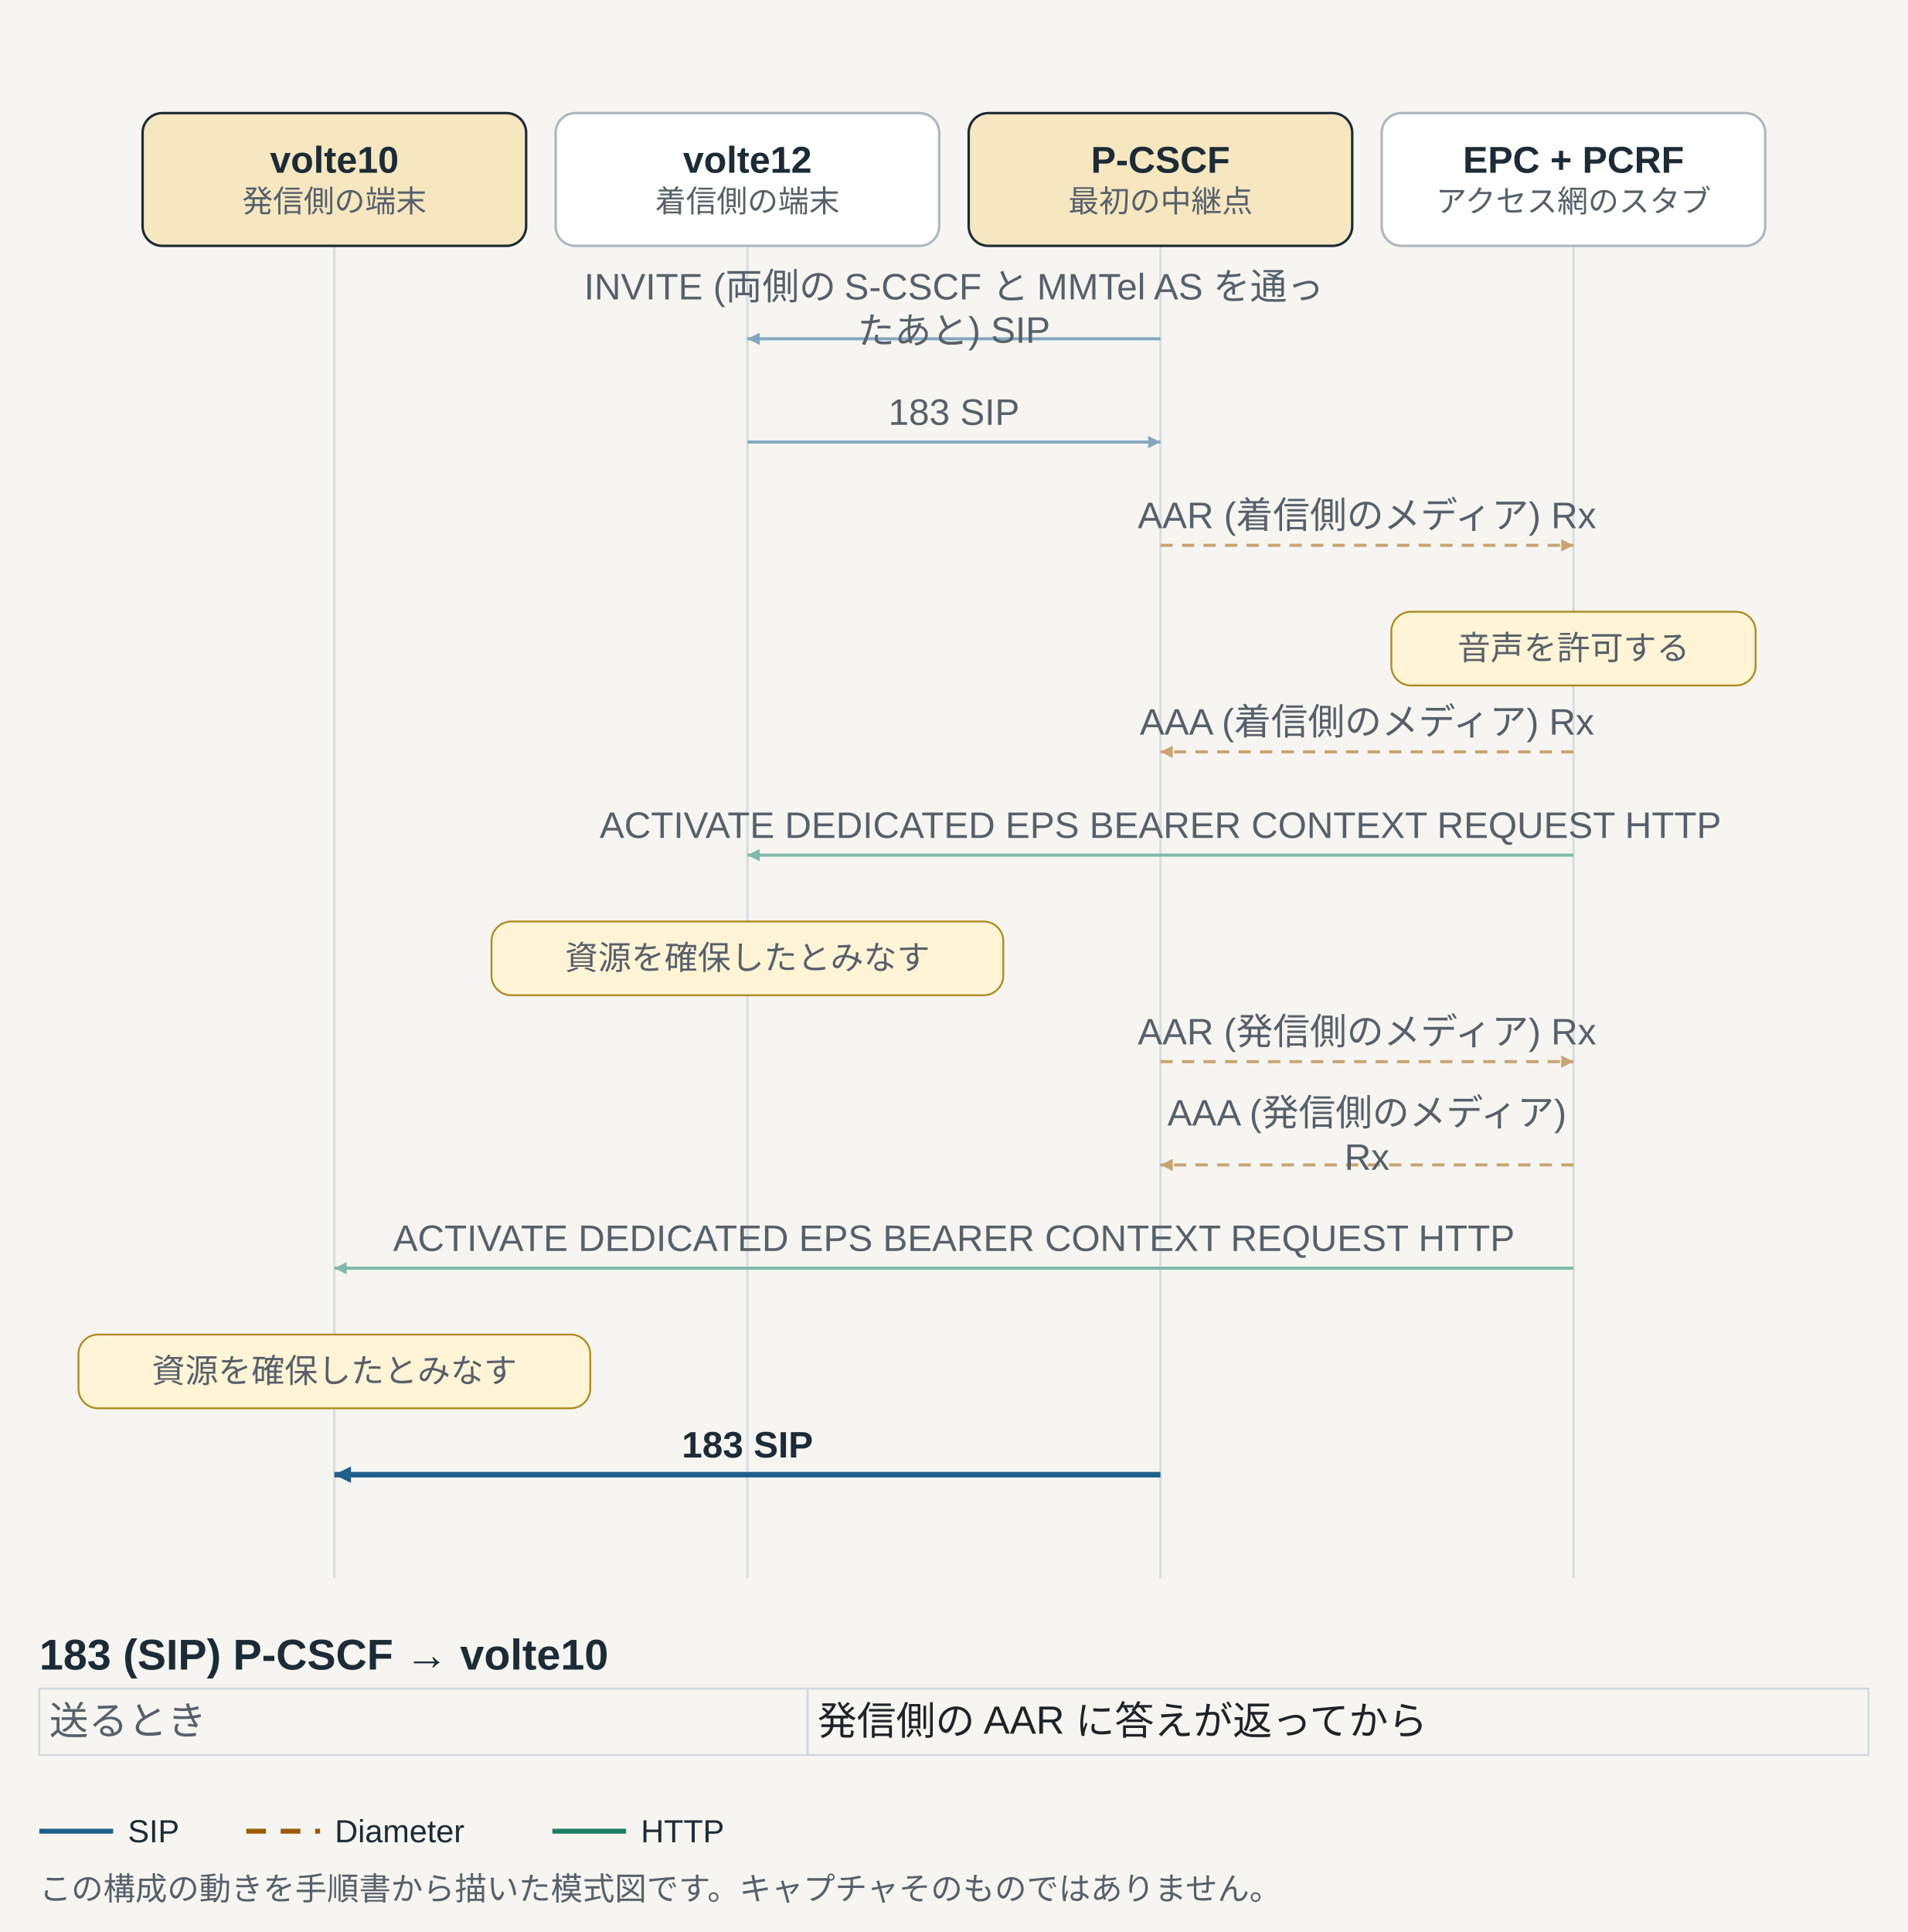
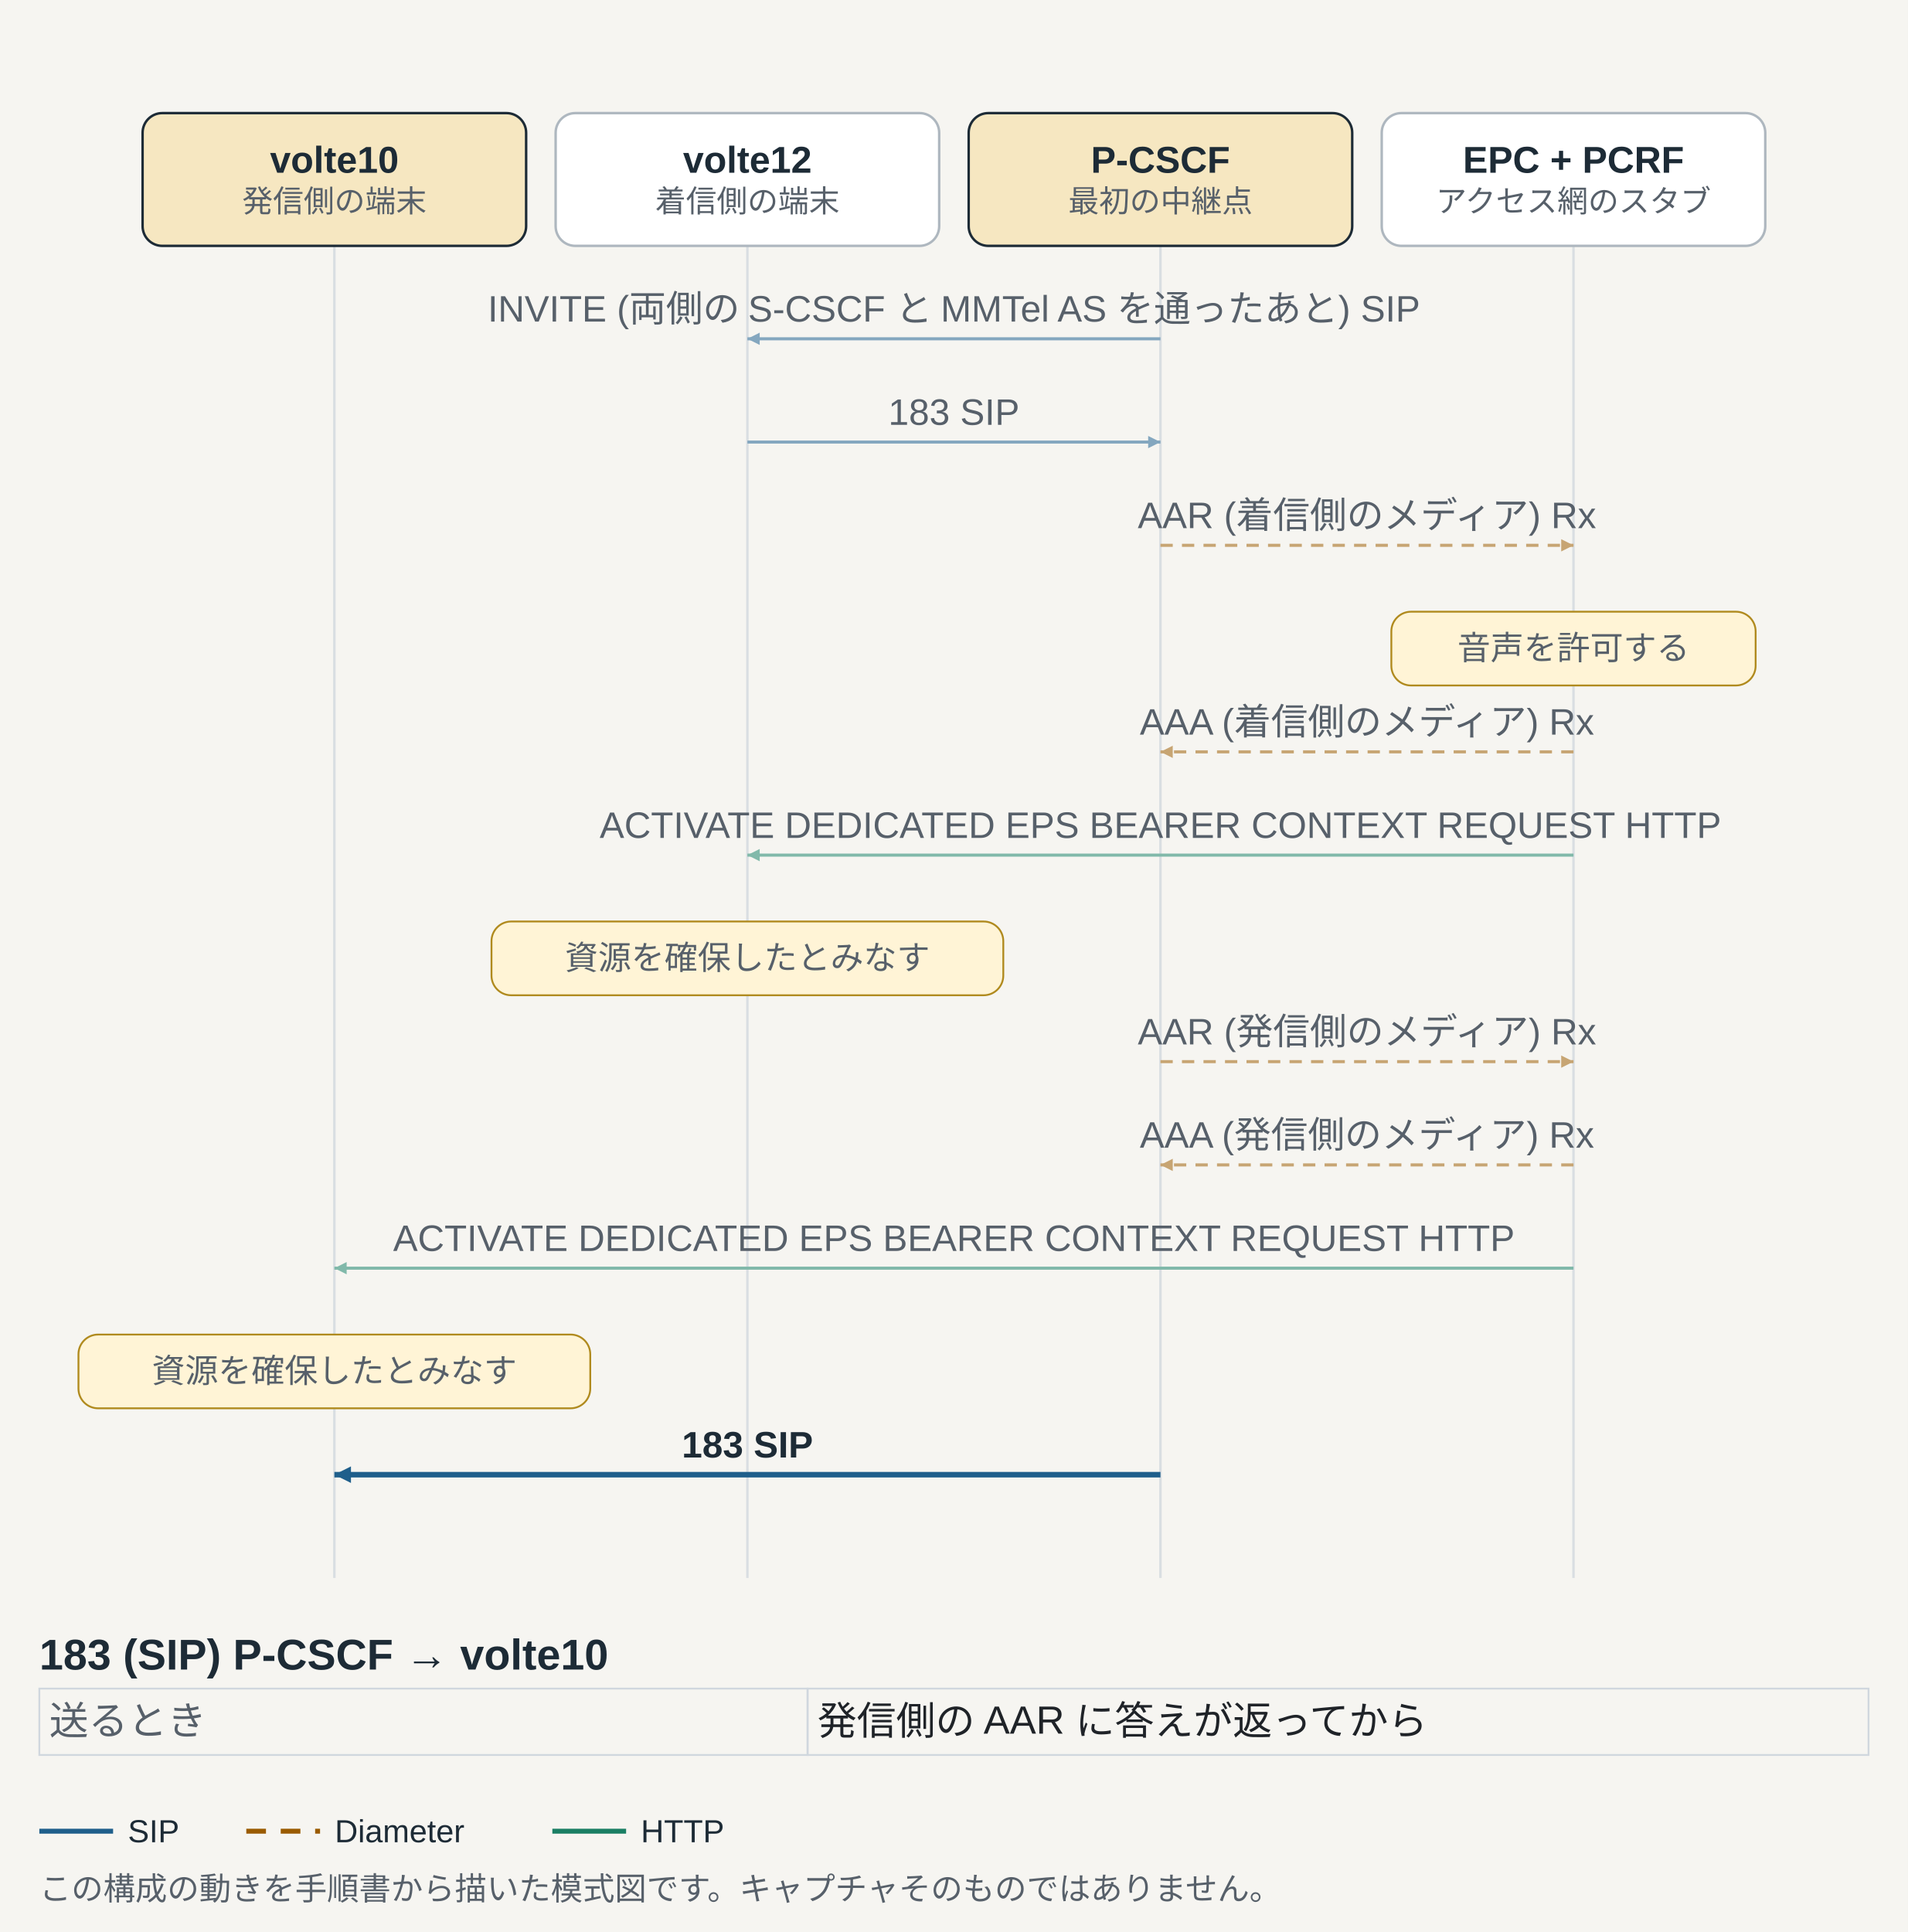
<svg xmlns="http://www.w3.org/2000/svg" viewBox="0 0 776 785.8" width="776" height="785.8" font-family="Calibri, Carlito, &quot;Segoe UI&quot;, Arial, &quot;Noto Sans CJK JP&quot;, &quot;Noto Sans JP&quot;, &quot;Yu Gothic UI&quot;, &quot;Yu Gothic&quot;, YuGothic, &quot;Hiragino Sans&quot;, Meiryo, sans-serif" role="img">
  <rect width="776" height="785.8" fill="#F6F5F1" />
  <g transform="translate(16 16)">
    <line x1="120" y1="84" x2="120" y2="625.8" stroke="#D9DEE2" stroke-width="1" />
    <rect x="42" y="30" width="156" height="54" fill="#F6E7C1" rx="8" stroke="#1D2B36" />
    <text x="120" y="54.25" font-size="15.2" fill="#1D2B36" text-anchor="middle" font-weight="bold">volte10</text>
    <text x="120" y="70.25" font-size="12.5" fill="#57606A" text-anchor="middle">発信側の端末</text>
    <line x1="288" y1="84" x2="288" y2="625.8" stroke="#D9DEE2" stroke-width="1" />
    <rect x="210" y="30" width="156" height="54" fill="#FFFFFF" rx="8" stroke="#AEB7BF" />
    <text x="288" y="54.25" font-size="15.2" fill="#1D2B36" text-anchor="middle" font-weight="bold">volte12</text>
    <text x="288" y="70.25" font-size="12.5" fill="#57606A" text-anchor="middle">着信側の端末</text>
    <line x1="456" y1="84" x2="456" y2="625.8" stroke="#D9DEE2" stroke-width="1" />
    <rect x="378" y="30" width="156" height="54" fill="#F6E7C1" rx="8" stroke="#1D2B36" />
    <text x="456" y="54.25" font-size="15.2" fill="#1D2B36" text-anchor="middle" font-weight="bold">P-CSCF</text>
    <text x="456" y="70.25" font-size="12.5" fill="#57606A" text-anchor="middle">最初の中継点</text>
    <line x1="624" y1="84" x2="624" y2="625.8" stroke="#D9DEE2" stroke-width="1" />
    <rect x="546" y="30" width="156" height="54" fill="#FFFFFF" rx="8" stroke="#AEB7BF" />
    <text x="624" y="54.25" font-size="15.2" fill="#1D2B36" text-anchor="middle" font-weight="bold">EPC + PCRF</text>
    <text x="624" y="70.25" font-size="12.5" fill="#57606A" text-anchor="middle">アクセス網のスタブ</text>
    <line x1="456" y1="121.8" x2="288" y2="121.8" stroke="#84A7BF" stroke-width="1.25" />
    <polygon points="288,121.8 293,119.3 293,124.3" fill="#84A7BF" />
-     <text x="372" y="105.8" font-size="15" fill="#57606A" text-anchor="middle">INVITE (両側の S-CSCF と MMTel AS を通っ</text>
-     <text x="372" y="123.8" font-size="15" fill="#57606A" text-anchor="middle">たあと) SIP</text>
+     <text x="372" y="114.8" font-size="15" fill="#57606A" text-anchor="middle">INVITE (両側の S-CSCF と MMTel AS を通ったあと) SIP</text>
    <line x1="288" y1="163.8" x2="456" y2="163.8" stroke="#84A7BF" stroke-width="1.25" />
    <polygon points="456,163.8 451,166.3 451,161.3" fill="#84A7BF" />
    <text x="372" y="156.8" font-size="15" fill="#57606A" text-anchor="middle">183 SIP</text>
    <line x1="456" y1="205.8" x2="624" y2="205.8" stroke="#C7A573" stroke-width="1.25" stroke-dasharray="5 3.75" />
    <polygon points="624,205.8 619,208.3 619,203.3" fill="#C7A573" />
    <text x="540" y="198.8" font-size="15" fill="#57606A" text-anchor="middle">AAR (着信側のメディア) Rx</text>
    <rect x="549.91" y="232.8" width="148.17" height="30" fill="#FFF4D6" rx="8" stroke="#B08A1E" stroke-width="0.75" />
    <text x="624" y="252.3" font-size="13.5" fill="#57606A" text-anchor="middle">音声を許可する</text>
    <line x1="624" y1="289.8" x2="456" y2="289.8" stroke="#C7A573" stroke-width="1.25" stroke-dasharray="5 3.75" />
    <polygon points="456,289.8 461,287.3 461,292.3" fill="#C7A573" />
    <text x="540" y="282.8" font-size="15" fill="#57606A" text-anchor="middle">AAA (着信側のメディア) Rx</text>
    <line x1="624" y1="331.8" x2="288" y2="331.8" stroke="#81B9AA" stroke-width="1.25" />
    <polygon points="288,331.8 293,329.3 293,334.3" fill="#81B9AA" />
    <text x="456" y="324.8" font-size="15" fill="#57606A" text-anchor="middle">ACTIVATE DEDICATED EPS BEARER CONTEXT REQUEST HTTP</text>
    <rect x="183.91" y="358.8" width="208.17" height="30" fill="#FFF4D6" rx="8" stroke="#B08A1E" stroke-width="0.75" />
    <text x="288" y="378.3" font-size="13.5" fill="#57606A" text-anchor="middle">資源を確保したとみなす</text>
    <line x1="456" y1="415.8" x2="624" y2="415.8" stroke="#C7A573" stroke-width="1.25" stroke-dasharray="5 3.75" />
    <polygon points="624,415.8 619,418.3 619,413.3" fill="#C7A573" />
    <text x="540" y="408.8" font-size="15" fill="#57606A" text-anchor="middle">AAR (発信側のメディア) Rx</text>
    <line x1="624" y1="457.8" x2="456" y2="457.8" stroke="#C7A573" stroke-width="1.25" stroke-dasharray="5 3.75" />
    <polygon points="456,457.8 461,455.3 461,460.3" fill="#C7A573" />
-     <text x="540" y="441.8" font-size="15" fill="#57606A" text-anchor="middle">AAA (発信側のメディア)</text>
-     <text x="540" y="459.8" font-size="15" fill="#57606A" text-anchor="middle">Rx</text>
+     <text x="540" y="450.8" font-size="15" fill="#57606A" text-anchor="middle">AAA (発信側のメディア) Rx</text>
    <line x1="624" y1="499.8" x2="120" y2="499.8" stroke="#81B9AA" stroke-width="1.25" />
    <polygon points="120,499.8 125,497.3 125,502.3" fill="#81B9AA" />
    <text x="372" y="492.8" font-size="15" fill="#57606A" text-anchor="middle">ACTIVATE DEDICATED EPS BEARER CONTEXT REQUEST HTTP</text>
    <rect x="15.91" y="526.8" width="208.17" height="30" fill="#FFF4D6" rx="8" stroke="#B08A1E" stroke-width="0.75" />
    <text x="120" y="546.3" font-size="13.5" fill="#57606A" text-anchor="middle">資源を確保したとみなす</text>
    <line x1="456" y1="583.8" x2="120" y2="583.8" stroke="#1F5F8B" stroke-width="2.25" />
    <polygon points="120,583.8 126.75,580.42 126.75,587.17" fill="#1F5F8B" />
    <text x="288" y="576.8" font-size="15" fill="#1D2B36" text-anchor="middle" font-weight="bold">183 SIP</text>
    <text x="0" y="663.05" font-size="17.5" fill="#1D2B36" text-anchor="start" font-weight="bold">183 (SIP)  P-CSCF → volte10</text>
    <rect x="0" y="670.8" width="312.48" height="27" fill="none" stroke="#D0D7DE" stroke-width="0.75" />
    <text x="4" y="689.55" font-size="16" fill="#57606A" text-anchor="start">送るとき</text>
    <rect x="312.48" y="670.8" width="431.52" height="27" fill="none" stroke="#D0D7DE" stroke-width="0.75" />
    <text x="316.48" y="689.55" font-size="16" fill="#1F2328" text-anchor="start">発信側の AAR に答えが返ってから</text>
  </g>
  <line x1="16" y1="744.8" x2="46" y2="744.8" stroke="#1F5F8B" stroke-width="2" />
  <text x="52" y="749.3" font-size="13" fill="#1D2B36">SIP</text>
  <line x1="100.18" y1="744.8" x2="130.18" y2="744.8" stroke="#9A5B00" stroke-width="2" stroke-dasharray="8 6" />
  <text x="136.18" y="749.3" font-size="13" fill="#1D2B36">Diameter</text>
  <line x1="224.66" y1="744.8" x2="254.66" y2="744.8" stroke="#1A7F64" stroke-width="2" />
  <text x="260.66" y="749.3" font-size="13" fill="#1D2B36">HTTP</text>
  <text x="16" y="772.8" font-size="13" fill="#57606A">この構成の動きを手順書から描いた模式図です。キャプチャそのものではありません。</text>
</svg>
